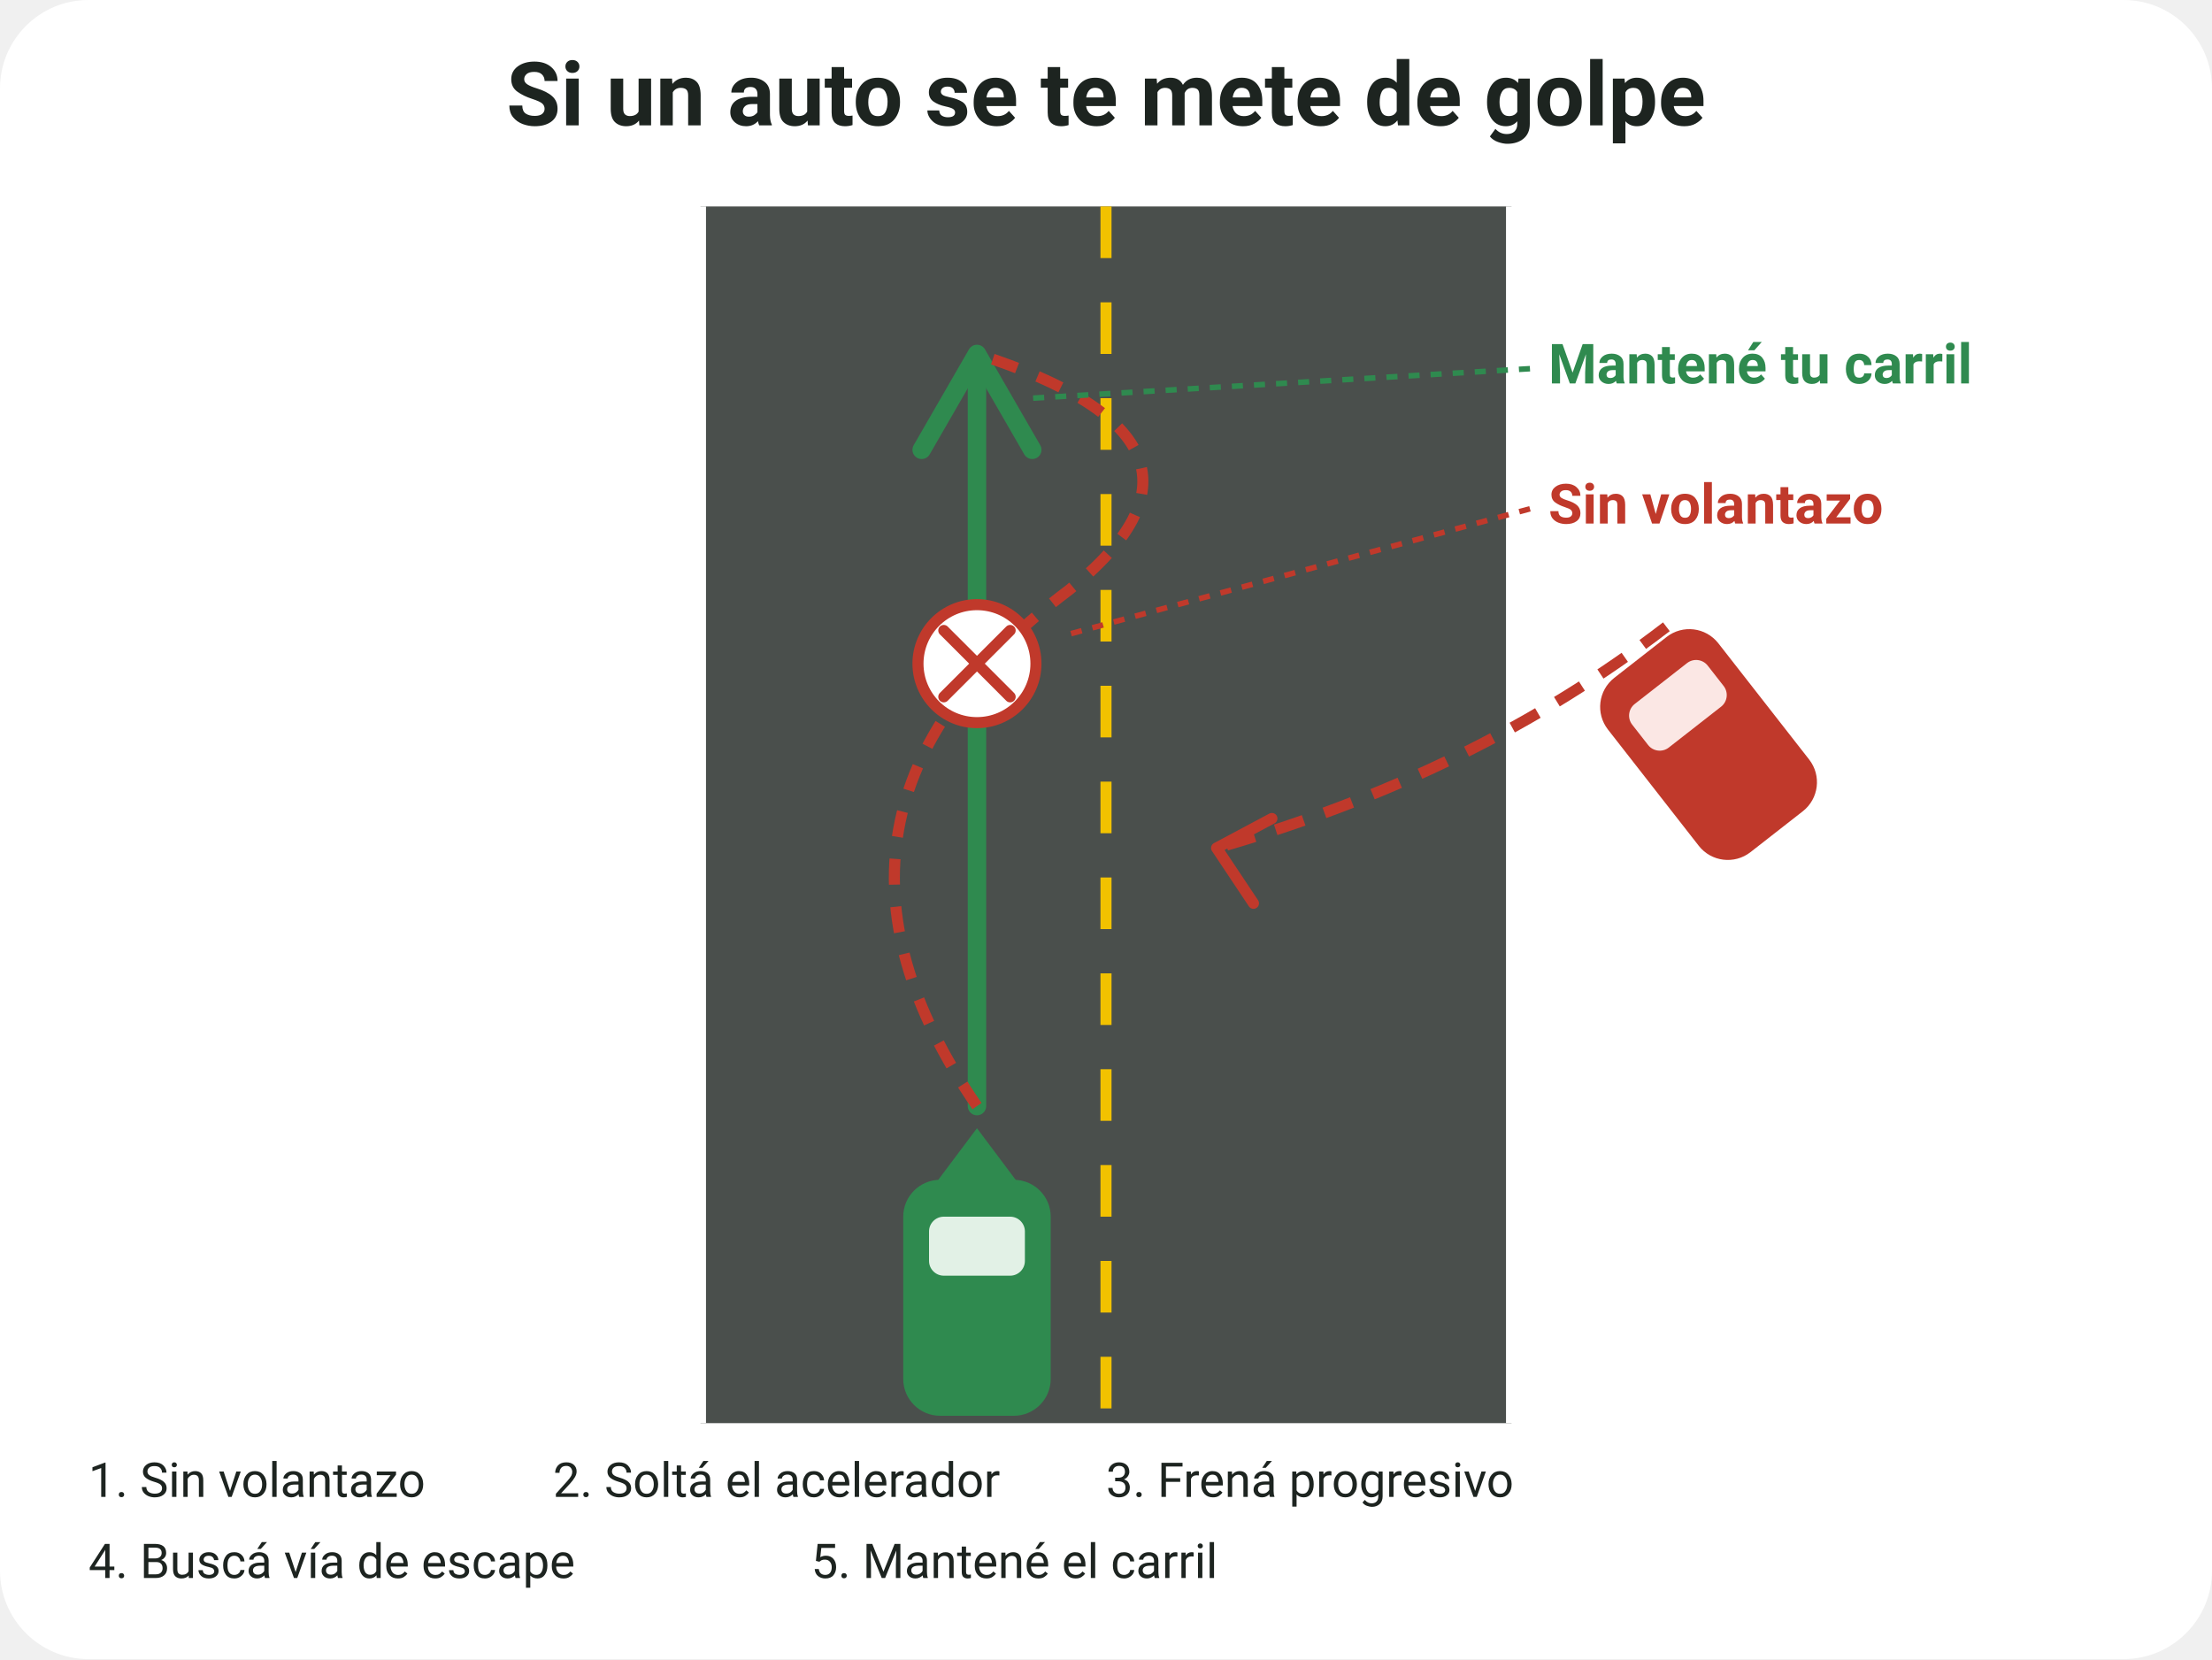
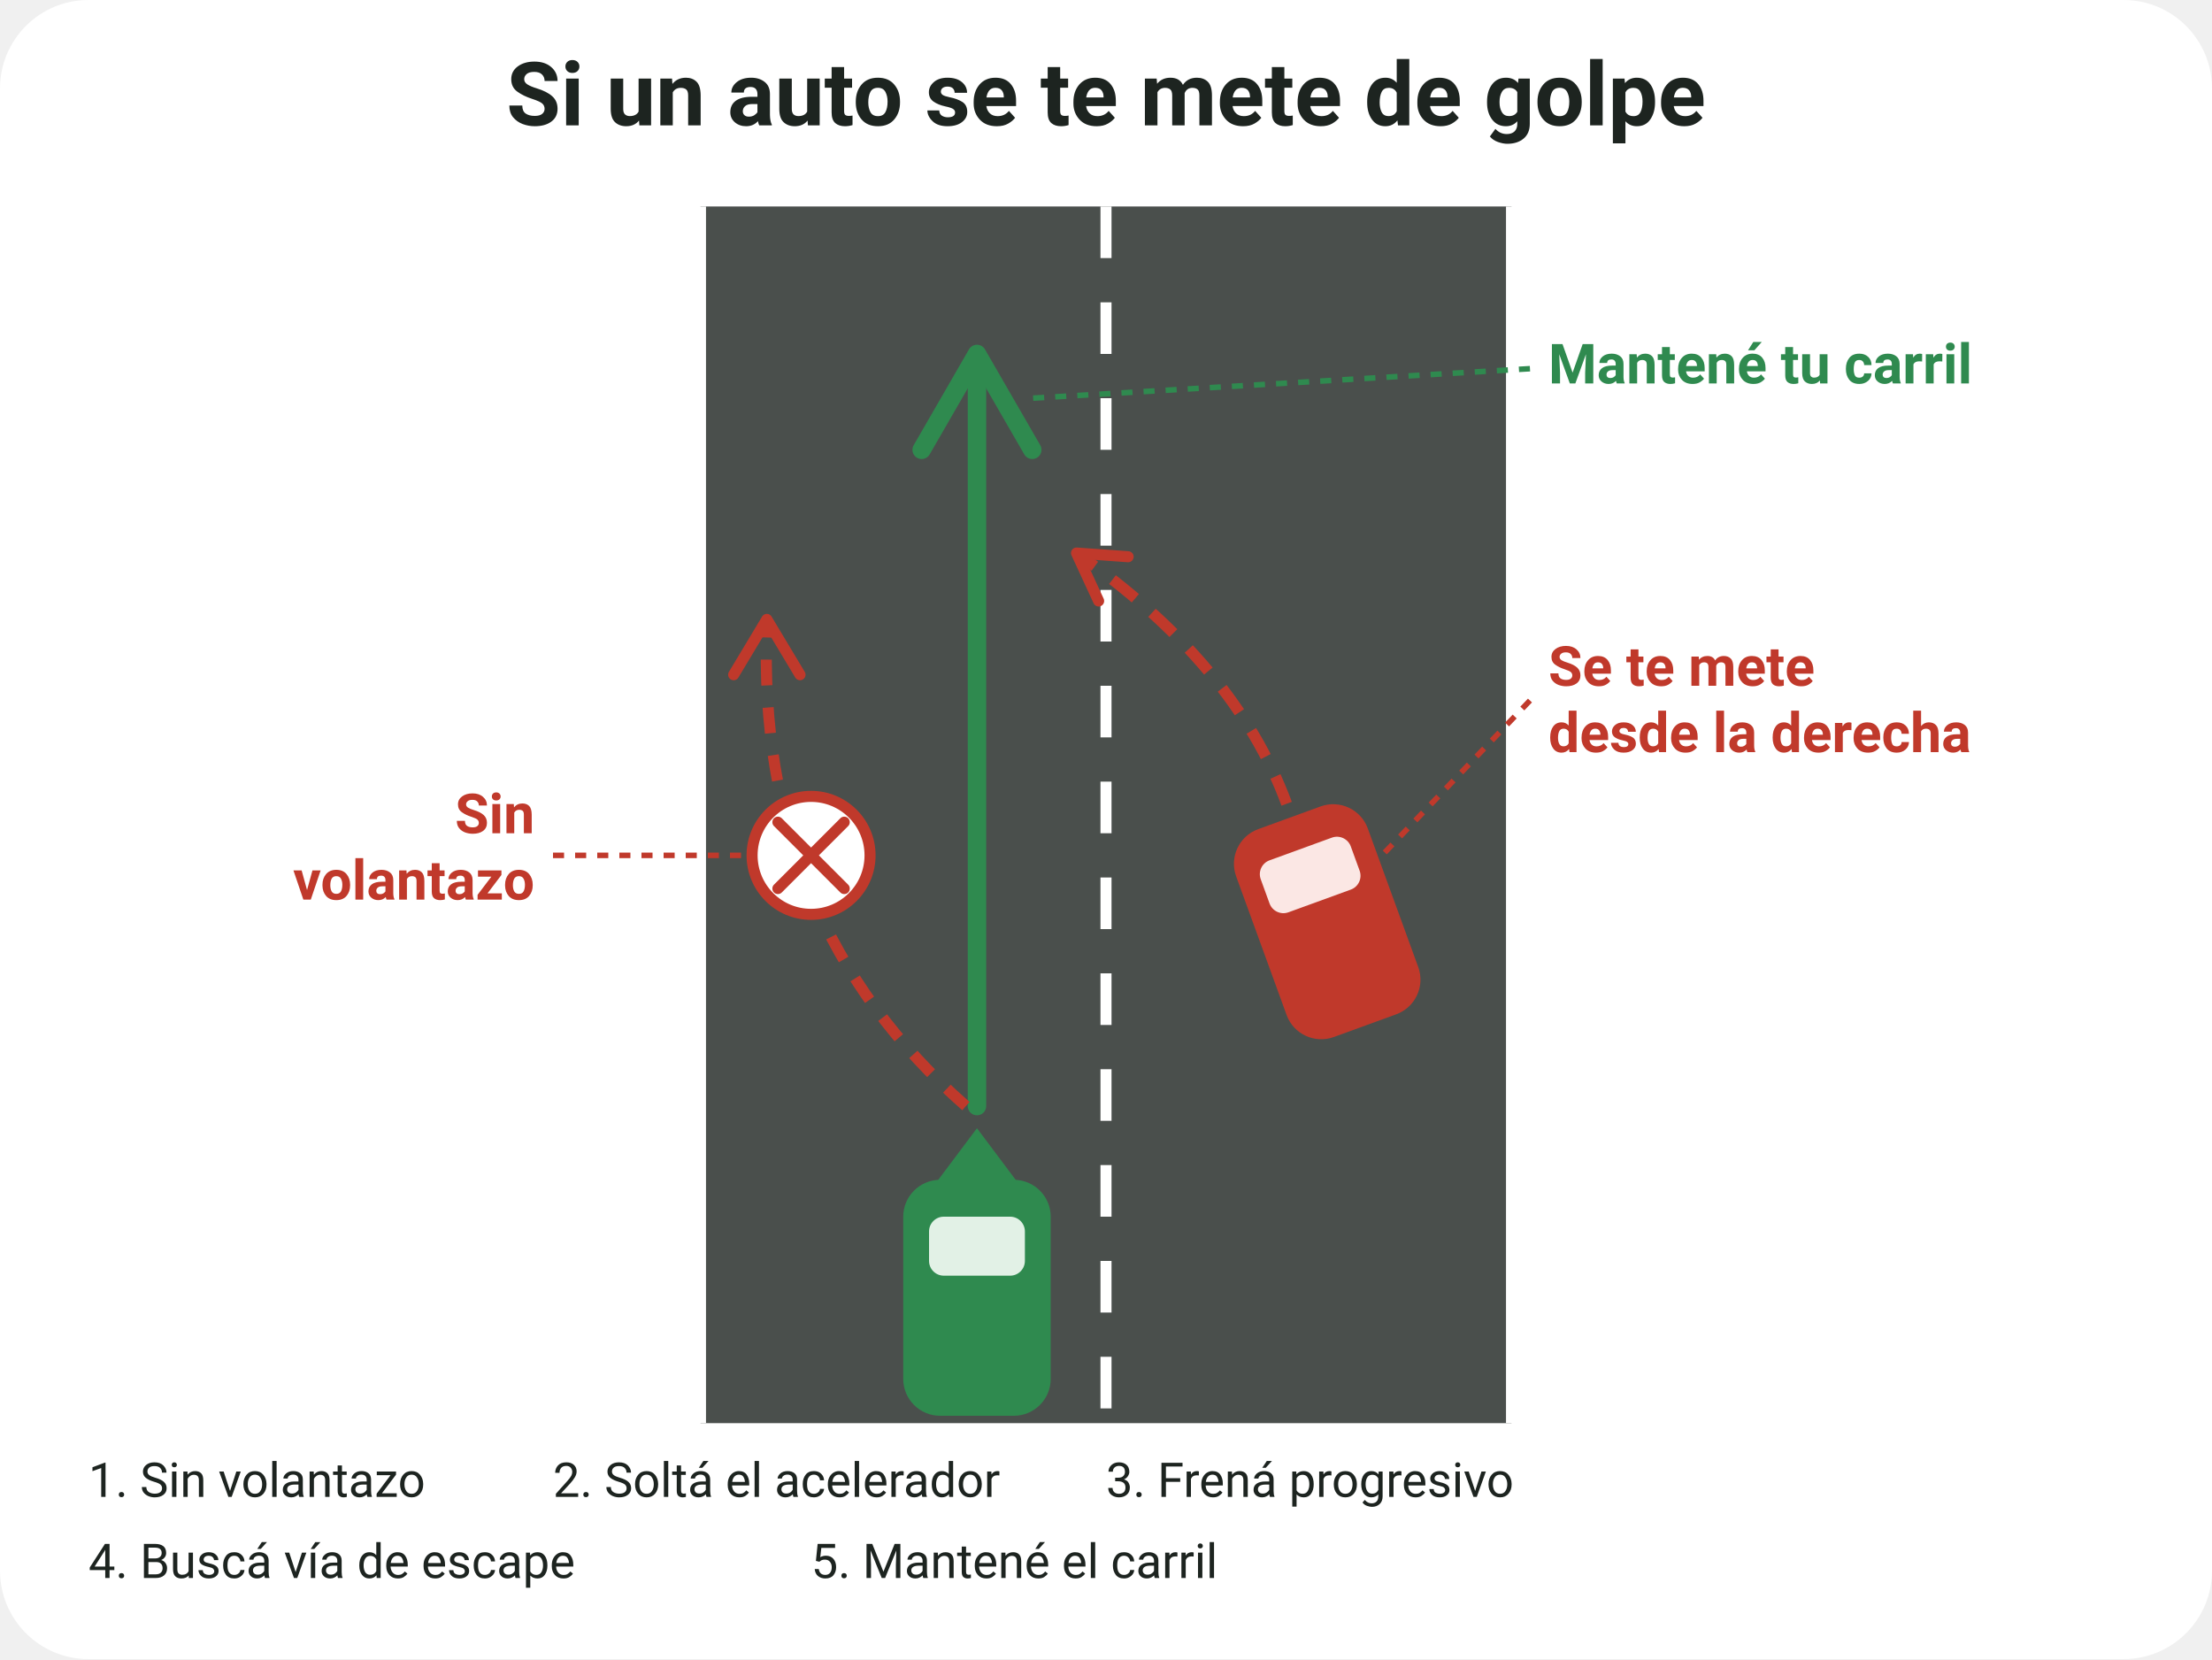
<svg xmlns="http://www.w3.org/2000/svg" viewBox="0 0 600 450" font-family="system-ui, -apple-system, Segoe UI, Roboto, sans-serif">
  <rect x="0" y="0" width="600" height="450" rx="24" fill="#ffffff" />
  <text x="300" y="34" text-anchor="middle" font-size="24" font-weight="bold" fill="#1d2420">Si un auto se te mete de golpe</text>
  <rect x="190" y="56" width="220" height="330" fill="#4a4f4c" />
-   <line x1="300" y1="56" x2="300" y2="386" stroke="#f2c200" stroke-width="3" stroke-dasharray="14 12" />
+   <line x1="300" y1="56" x2="300" y2="386" stroke="#ffffff" stroke-width="3" stroke-dasharray="14 12" />
  <line x1="190" y1="56" x2="190" y2="386" stroke="#ffffff" stroke-width="3" />
  <line x1="410" y1="56" x2="410" y2="386" stroke="#ffffff" stroke-width="3" />
  <g transform="translate(245,320)">
    <rect x="0" y="0" width="40" height="64" rx="10" fill="#2f8a4f" />
    <rect x="7" y="10" width="26" height="16" rx="4" fill="#e2f1e6" />
    <path d="M20,-14 L8,2 L32,2 Z" fill="#2f8a4f" />
  </g>
-   <g transform="translate(430,190) rotate(-38)">
-     <rect x="0" y="0" width="38" height="60" rx="10" fill="#c0392b" />
-     <rect x="6" y="9" width="26" height="15" rx="4" fill="#fbe7e4" />
+   <g transform="translate(360,250) rotate(-20)">
+     <rect x="-19" y="-30" width="38" height="60" rx="10" fill="#c0392b" />
+     <rect x="-13" y="-21" width="26" height="15" rx="4" fill="#fbe7e4" />
  </g>
-   <path d="M452,170 Q400,210 330,230" fill="none" stroke="#c0392b" stroke-width="3" stroke-dasharray="8 6" />
-   <path d="M345,222 L330,230 L340,245" fill="none" stroke="#c0392b" stroke-width="3" stroke-linecap="round" stroke-linejoin="round" />
+   <path d="M349,218 Q335,180 292,150" fill="none" stroke="#c0392b" stroke-width="3" stroke-dasharray="8 6" />
+   <path d="M298,163 L292,150 L306,151" fill="none" stroke="#c0392b" stroke-width="3" stroke-linecap="round" stroke-linejoin="round" />
  <path d="M265,300 L265,100" stroke="#2f8a4f" stroke-width="5" stroke-linecap="round" />
  <path d="M250,122 L265,96 L280,122" fill="none" stroke="#2f8a4f" stroke-width="5" stroke-linecap="round" stroke-linejoin="round" />
-   <path d="M265,300 Q210,220 290,160 Q340,120 265,96" fill="none" stroke="#c0392b" stroke-width="3" stroke-dasharray="7 6" />
-   <g transform="translate(265,180)">
+   <path d="M262,300 Q205,250 208,170" fill="none" stroke="#c0392b" stroke-width="3" stroke-dasharray="7 6" />
+   <path d="M199,183 L208,168 L217,183" fill="none" stroke="#c0392b" stroke-width="3" stroke-linecap="round" stroke-linejoin="round" />
+   <g transform="translate(220,232)">
    <circle r="16" fill="#ffffff" stroke="#c0392b" stroke-width="3" />
    <path d="M-9,-9 L9,9 M9,-9 L-9,9" stroke="#c0392b" stroke-width="3" stroke-linecap="round" />
  </g>
  <line x1="415" y1="100" x2="280" y2="108" stroke="#2f8a4f" stroke-width="1.5" stroke-dasharray="3 3" />
  <text x="420" y="104" font-size="15" font-weight="bold" fill="#2f8a4f">Mantené tu carril</text>
-   <line x1="415" y1="138" x2="290" y2="172" stroke="#c0392b" stroke-width="1.5" stroke-dasharray="3 3" />
-   <text x="420" y="142" font-size="15" font-weight="bold" fill="#c0392b">Sin volantazo</text>
+   <line x1="150" y1="232" x2="203" y2="232" stroke="#c0392b" stroke-width="1.5" stroke-dasharray="3 3" />
+   <text x="145" y="226" text-anchor="end" font-size="15" font-weight="bold" fill="#c0392b">Sin</text>
+   <text x="145" y="244" text-anchor="end" font-size="15" font-weight="bold" fill="#c0392b">volantazo</text>
+   <line x1="415" y1="190" x2="372" y2="235" stroke="#c0392b" stroke-width="1.5" stroke-dasharray="3 3" />
+   <text x="420" y="186" font-size="15" font-weight="bold" fill="#c0392b">Se te mete</text>
+   <text x="420" y="204" font-size="15" font-weight="bold" fill="#c0392b">desde la derecha</text>
  <g font-size="13" fill="#1d2420">
    <text x="24" y="406">1. Sin volantazo</text>
    <text x="150" y="406">2. Soltá el acelerador</text>
    <text x="300" y="406">3. Frená progresivo</text>
    <text x="24" y="428">4. Buscá vía de escape</text>
    <text x="220" y="428">5. Mantené el carril</text>
  </g>
</svg>
